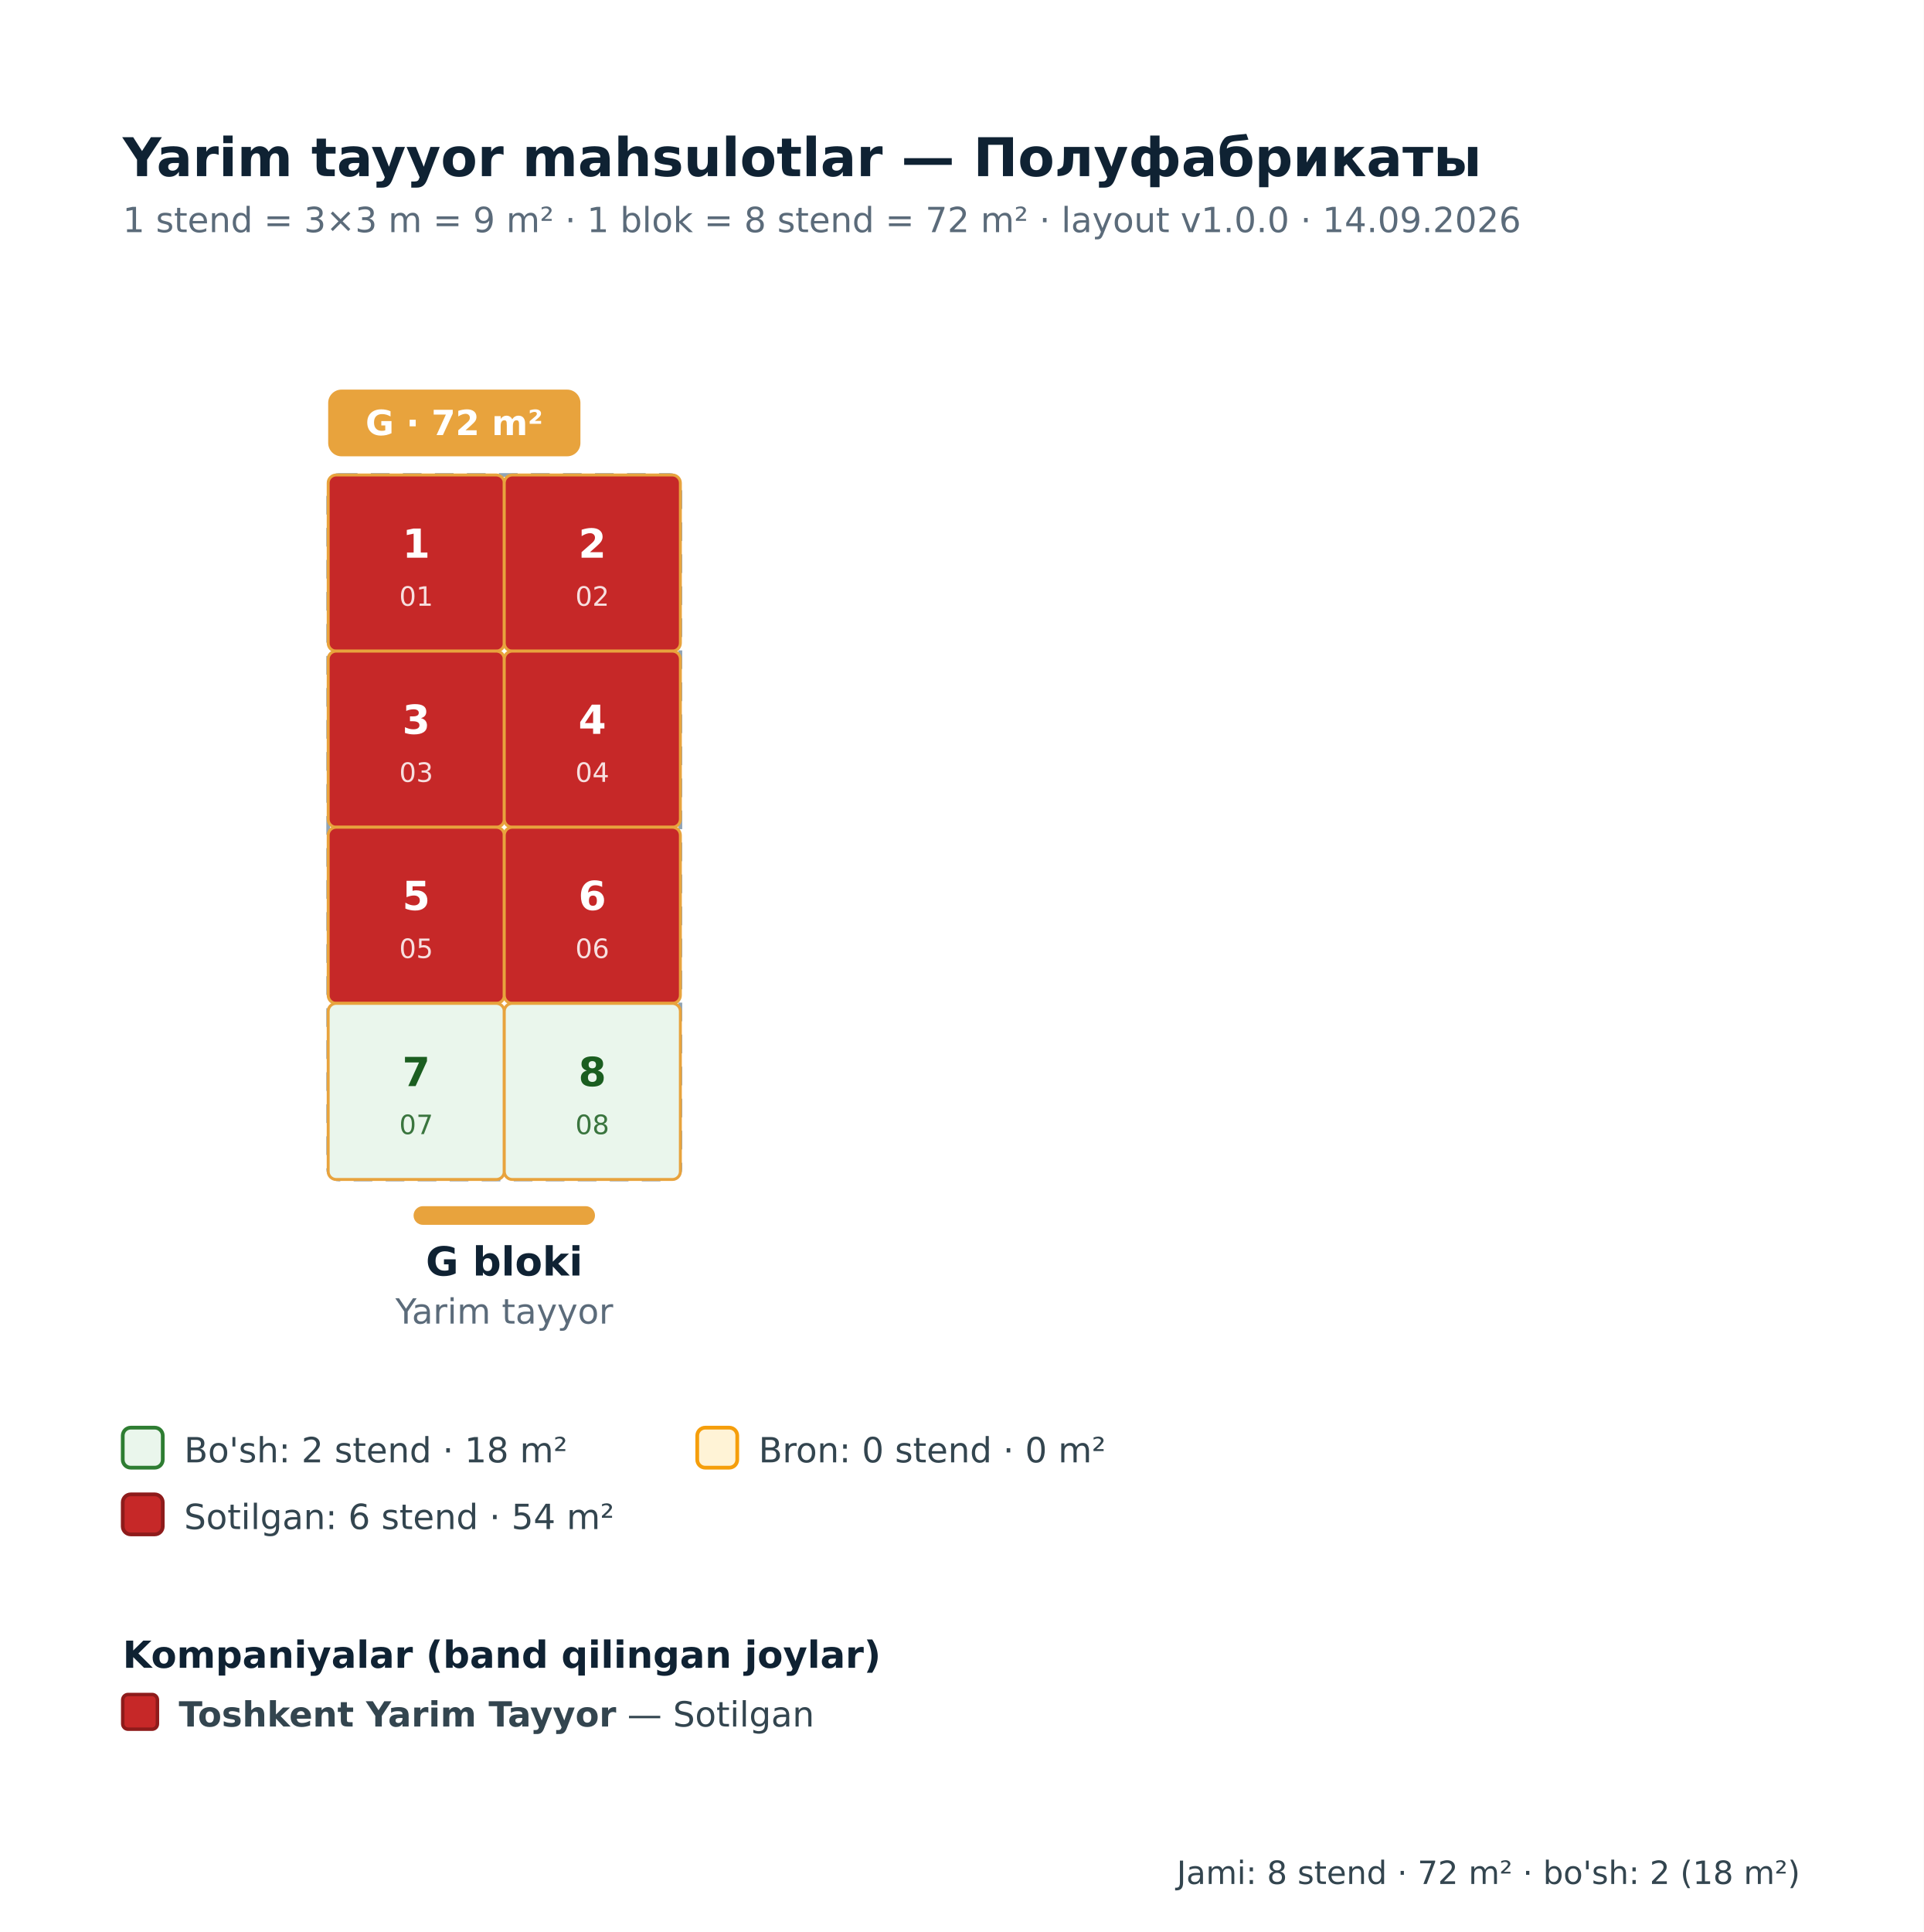
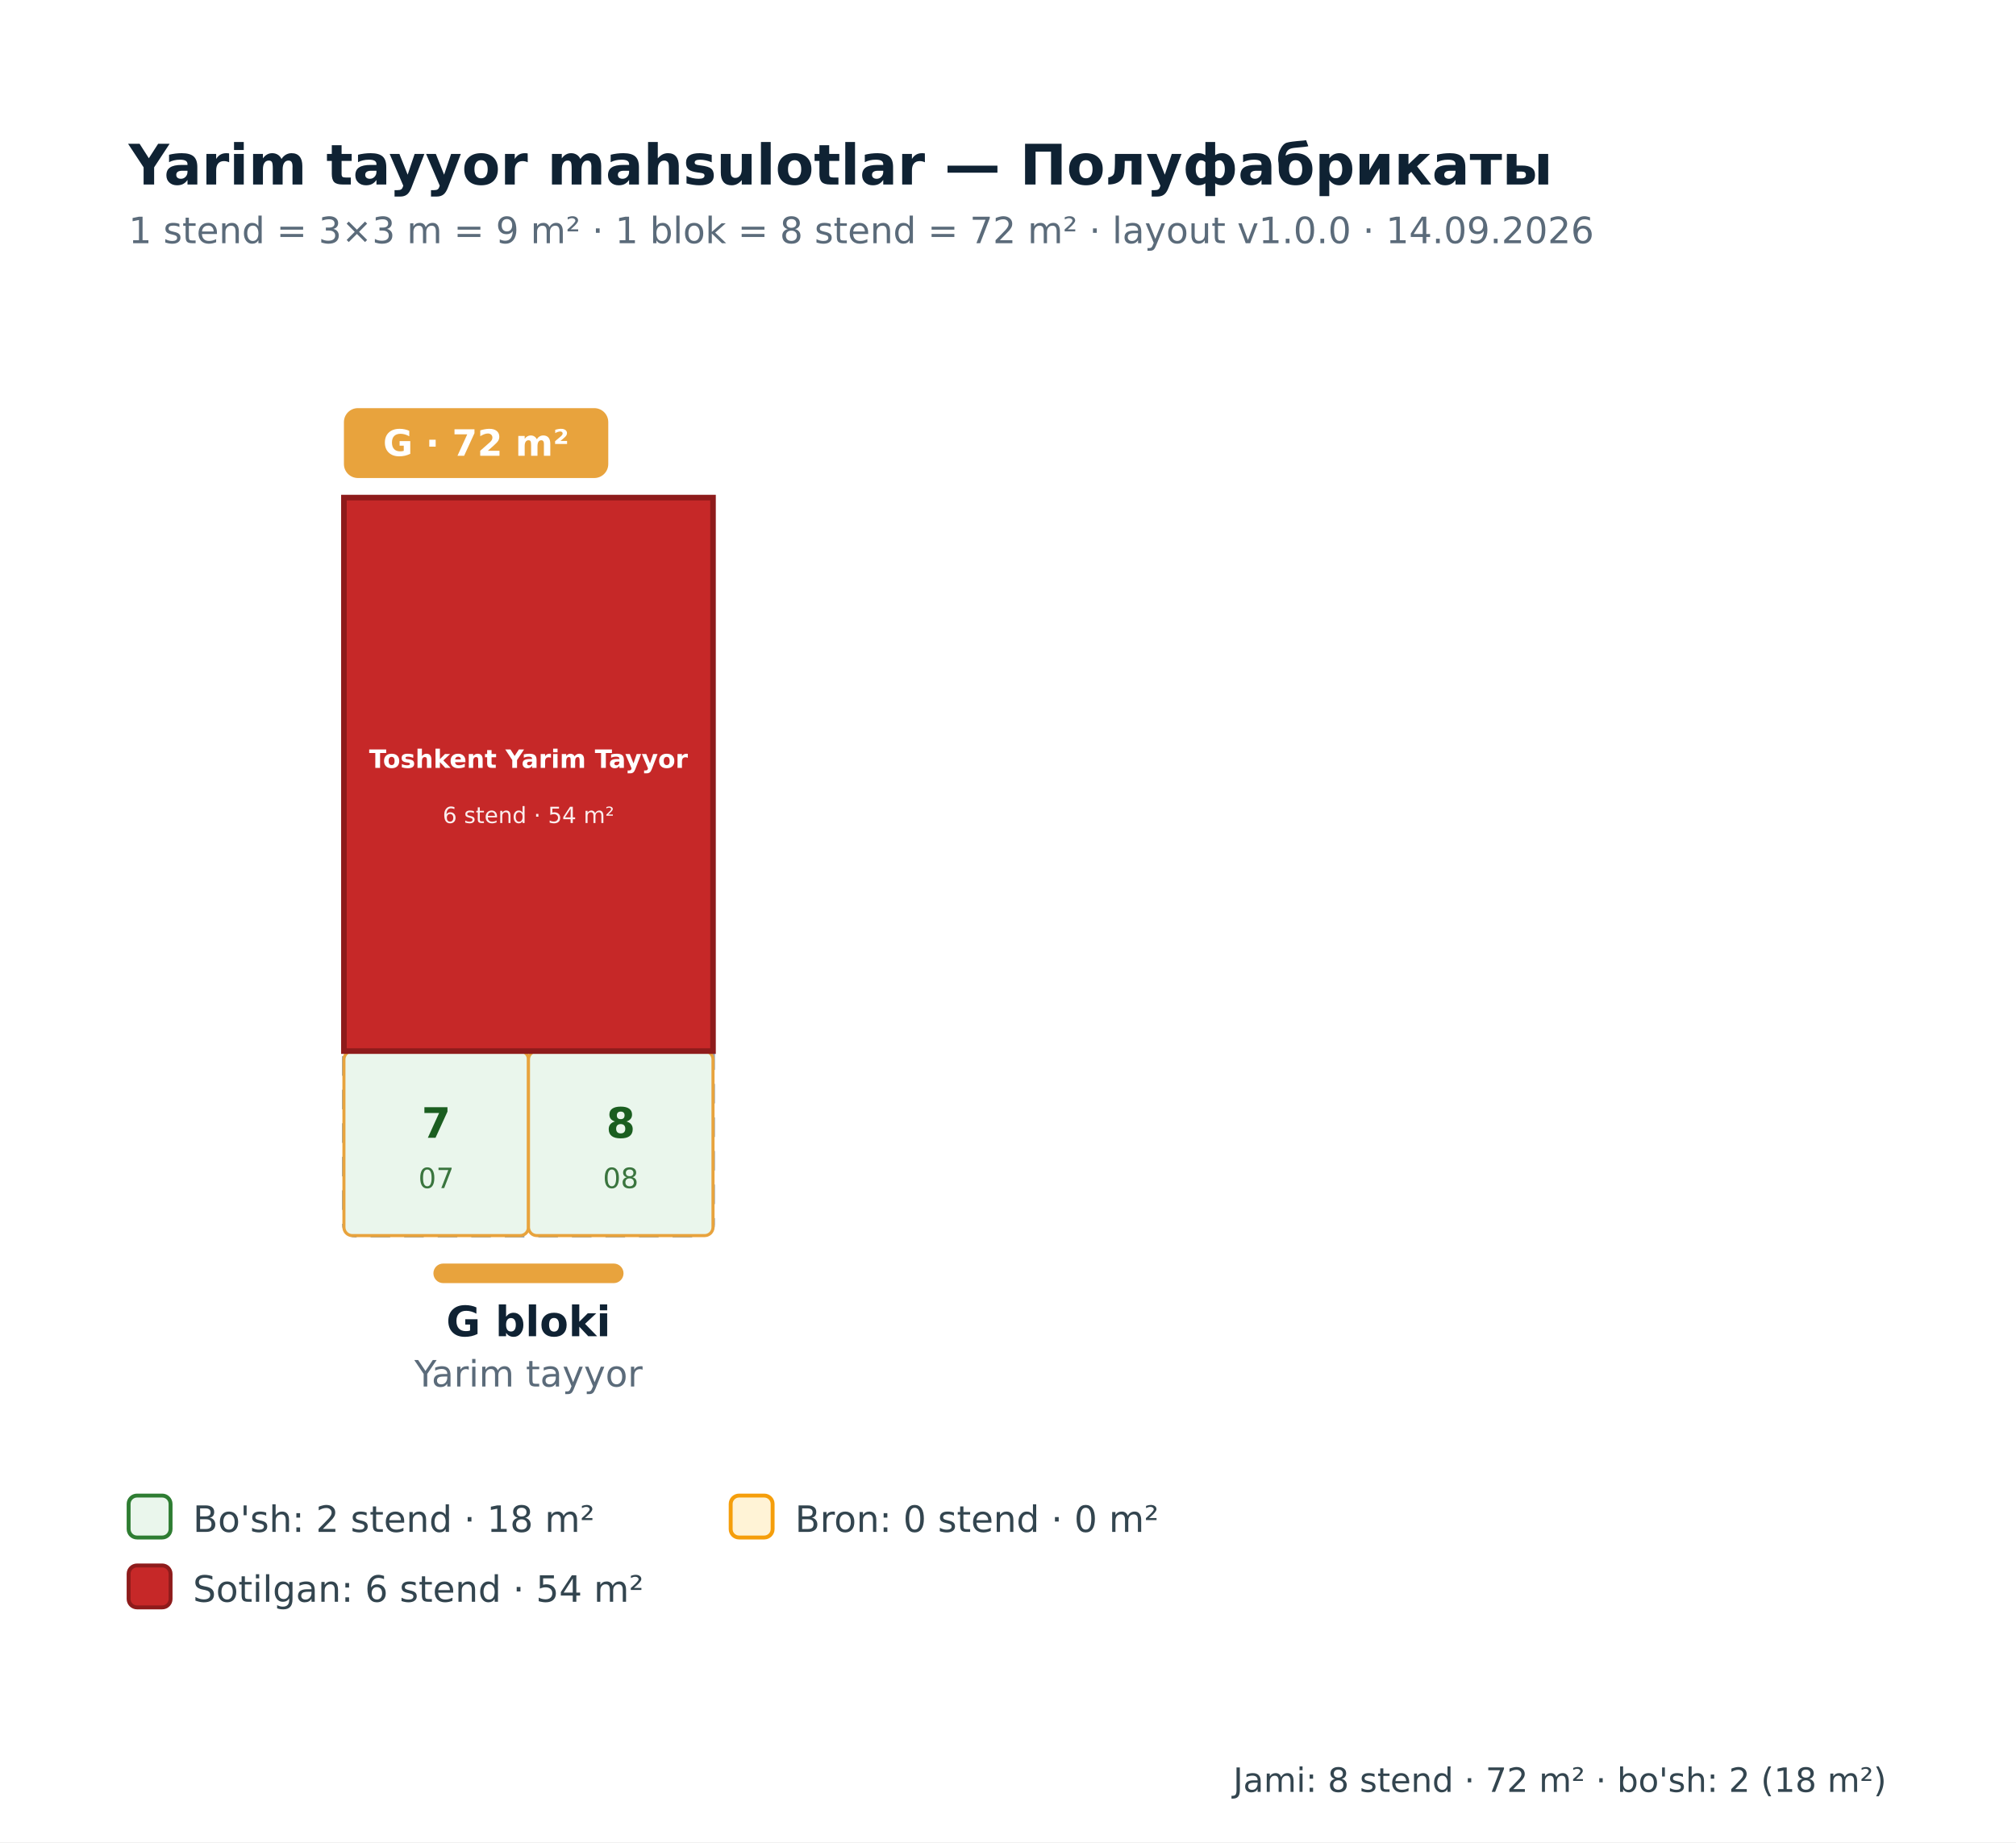
- <svg xmlns="http://www.w3.org/2000/svg" width="721" height="724" viewBox="0 0 721 724" font-family="DejaVu Sans, Helvetica, Arial, sans-serif">
-   <rect width="721" height="724" fill="#ffffff" />
+ <svg xmlns="http://www.w3.org/2000/svg" width="721" height="659" viewBox="0 0 721 659" font-family="DejaVu Sans, Helvetica, Arial, sans-serif">
+   <rect width="721" height="659" fill="#ffffff" />
  <text x="46" y="66" font-size="20" font-weight="bold" fill="#0f2233">Yarim tayyor mahsulotlar — Полуфабрикаты</text>
  <text x="46" y="87" font-size="13" fill="#5b6b7a">1 stend = 3×3 m = 9 m² · 1 blok = 8 stend = 72 m² · layout v1.0.0 · 14.09.2026</text>
  <rect x="123.00" y="178.00" width="132.00" height="264.00" fill="none" stroke="#90a4b5" stroke-width="1.4" stroke-dasharray="7 5" rx="4" />
  <rect x="123.00" y="146.00" width="94.54" height="25" rx="5" fill="#E8A33D" />
  <text x="170.27" y="163.05" font-size="13" font-weight="bold" fill="#ffffff" text-anchor="middle">G · 72 m²</text>
-   <rect x="123.00" y="178.00" width="66.00" height="66.00" rx="3" fill="#c62828" stroke="#E8A33D" stroke-width="1.1" />
-   <text x="156.00" y="209.00" font-size="15.00" font-weight="bold" fill="#ffffff" text-anchor="middle">1</text>
-   <text x="156.00" y="227.00" font-size="10" fill="#ffffff" text-anchor="middle" opacity="0.85">01</text>
-   <rect x="189.00" y="178.00" width="66.00" height="66.00" rx="3" fill="#c62828" stroke="#E8A33D" stroke-width="1.1" />
-   <text x="222.00" y="209.00" font-size="15.00" font-weight="bold" fill="#ffffff" text-anchor="middle">2</text>
-   <text x="222.00" y="227.00" font-size="10" fill="#ffffff" text-anchor="middle" opacity="0.85">02</text>
-   <rect x="123.00" y="244.00" width="66.00" height="66.00" rx="3" fill="#c62828" stroke="#E8A33D" stroke-width="1.1" />
-   <text x="156.00" y="275.00" font-size="15.00" font-weight="bold" fill="#ffffff" text-anchor="middle">3</text>
-   <text x="156.00" y="293.00" font-size="10" fill="#ffffff" text-anchor="middle" opacity="0.85">03</text>
-   <rect x="189.00" y="244.00" width="66.00" height="66.00" rx="3" fill="#c62828" stroke="#E8A33D" stroke-width="1.1" />
-   <text x="222.00" y="275.00" font-size="15.00" font-weight="bold" fill="#ffffff" text-anchor="middle">4</text>
-   <text x="222.00" y="293.00" font-size="10" fill="#ffffff" text-anchor="middle" opacity="0.85">04</text>
-   <rect x="123.00" y="310.00" width="66.00" height="66.00" rx="3" fill="#c62828" stroke="#E8A33D" stroke-width="1.1" />
-   <text x="156.00" y="341.00" font-size="15.00" font-weight="bold" fill="#ffffff" text-anchor="middle">5</text>
-   <text x="156.00" y="359.00" font-size="10" fill="#ffffff" text-anchor="middle" opacity="0.85">05</text>
-   <rect x="189.00" y="310.00" width="66.00" height="66.00" rx="3" fill="#c62828" stroke="#E8A33D" stroke-width="1.1" />
-   <text x="222.00" y="341.00" font-size="15.00" font-weight="bold" fill="#ffffff" text-anchor="middle">6</text>
-   <text x="222.00" y="359.00" font-size="10" fill="#ffffff" text-anchor="middle" opacity="0.85">06</text>
  <rect x="123.00" y="376.00" width="66.00" height="66.00" rx="3" fill="#eaf6ec" stroke="#E8A33D" stroke-width="1.1" />
  <text x="156.00" y="407.00" font-size="15.00" font-weight="bold" fill="#1b5e20" text-anchor="middle">7</text>
  <text x="156.00" y="425.00" font-size="10" fill="#1b5e20" text-anchor="middle" opacity="0.85">07</text>
  <rect x="189.00" y="376.00" width="66.00" height="66.00" rx="3" fill="#eaf6ec" stroke="#E8A33D" stroke-width="1.1" />
  <text x="222.00" y="407.00" font-size="15.00" font-weight="bold" fill="#1b5e20" text-anchor="middle">8</text>
  <text x="222.00" y="425.00" font-size="10" fill="#1b5e20" text-anchor="middle" opacity="0.85">08</text>
  <rect x="155.00" y="452.00" width="68" height="7" rx="3.5" fill="#E8A33D" />
  <text x="189.00" y="478.00" font-size="15" font-weight="bold" fill="#0f2233" text-anchor="middle">G bloki</text>
  <text x="189.00" y="496.00" font-size="13" fill="#5b6b7a" text-anchor="middle">Yarim tayyor</text>
+   <path d="M123 178L189 178L255 178L255 244L255 310L255 376L189 376L123 376L123 310L123 244Z" fill="#c62828" stroke="#8e1b1b" stroke-width="2" />
+   <text x="189.00" y="274.69" font-size="9.04" font-weight="bold" fill="#ffffff" text-anchor="middle">Toshkent Yarim Tayyor</text>
+   <text x="189.00" y="294.42" font-size="8.00" fill="#ffffff" text-anchor="middle" opacity="0.92">6 stend · 54 m²</text>
  <rect x="46.00" y="535.00" width="15" height="15" rx="3" fill="#eaf6ec" stroke="#2e7d32" stroke-width="1.4" />
  <text x="69.00" y="548.00" font-size="13" fill="#33454f">Bo'sh: 2 stend · 18 m²</text>
  <rect x="261.32" y="535.00" width="15" height="15" rx="3" fill="#fff3d6" stroke="#f59e0b" stroke-width="1.4" />
  <text x="284.32" y="548.00" font-size="13" fill="#33454f">Bron: 0 stend · 0 m²</text>
  <rect x="46.00" y="560.00" width="15" height="15" rx="3" fill="#c62828" stroke="#8e1b1b" stroke-width="1.4" />
  <text x="69.00" y="573.00" font-size="13" fill="#33454f">Sotilgan: 6 stend · 54 m²</text>
-   <text x="46" y="625.00" font-size="14" font-weight="bold" fill="#0f2233">Kompaniyalar (band qilingan joylar)</text>
-   <rect x="46" y="635.00" width="13" height="13" rx="2" fill="#c62828" stroke="#8e1b1b" stroke-width="1.3" />
-   <text x="67" y="647.00" font-size="13" fill="#33454f">
-     <tspan font-weight="bold">Toshkent Yarim Tayyor</tspan> — Sotilgan</text>
-   <text x="746.00" y="647.00" font-size="13" fill="#33454f">6 stend · 54 m² · G-01, G-02, G-03, G-04, G-05, G-06</text>
-   <text x="674.68" y="706" font-size="12" fill="#33454f" text-anchor="end">Jami: 8 stend · 72 m² · bo'sh: 2 (18 m²)</text>
+   <text x="674.68" y="641" font-size="12" fill="#33454f" text-anchor="end">Jami: 8 stend · 72 m² · bo'sh: 2 (18 m²)</text>
</svg>
